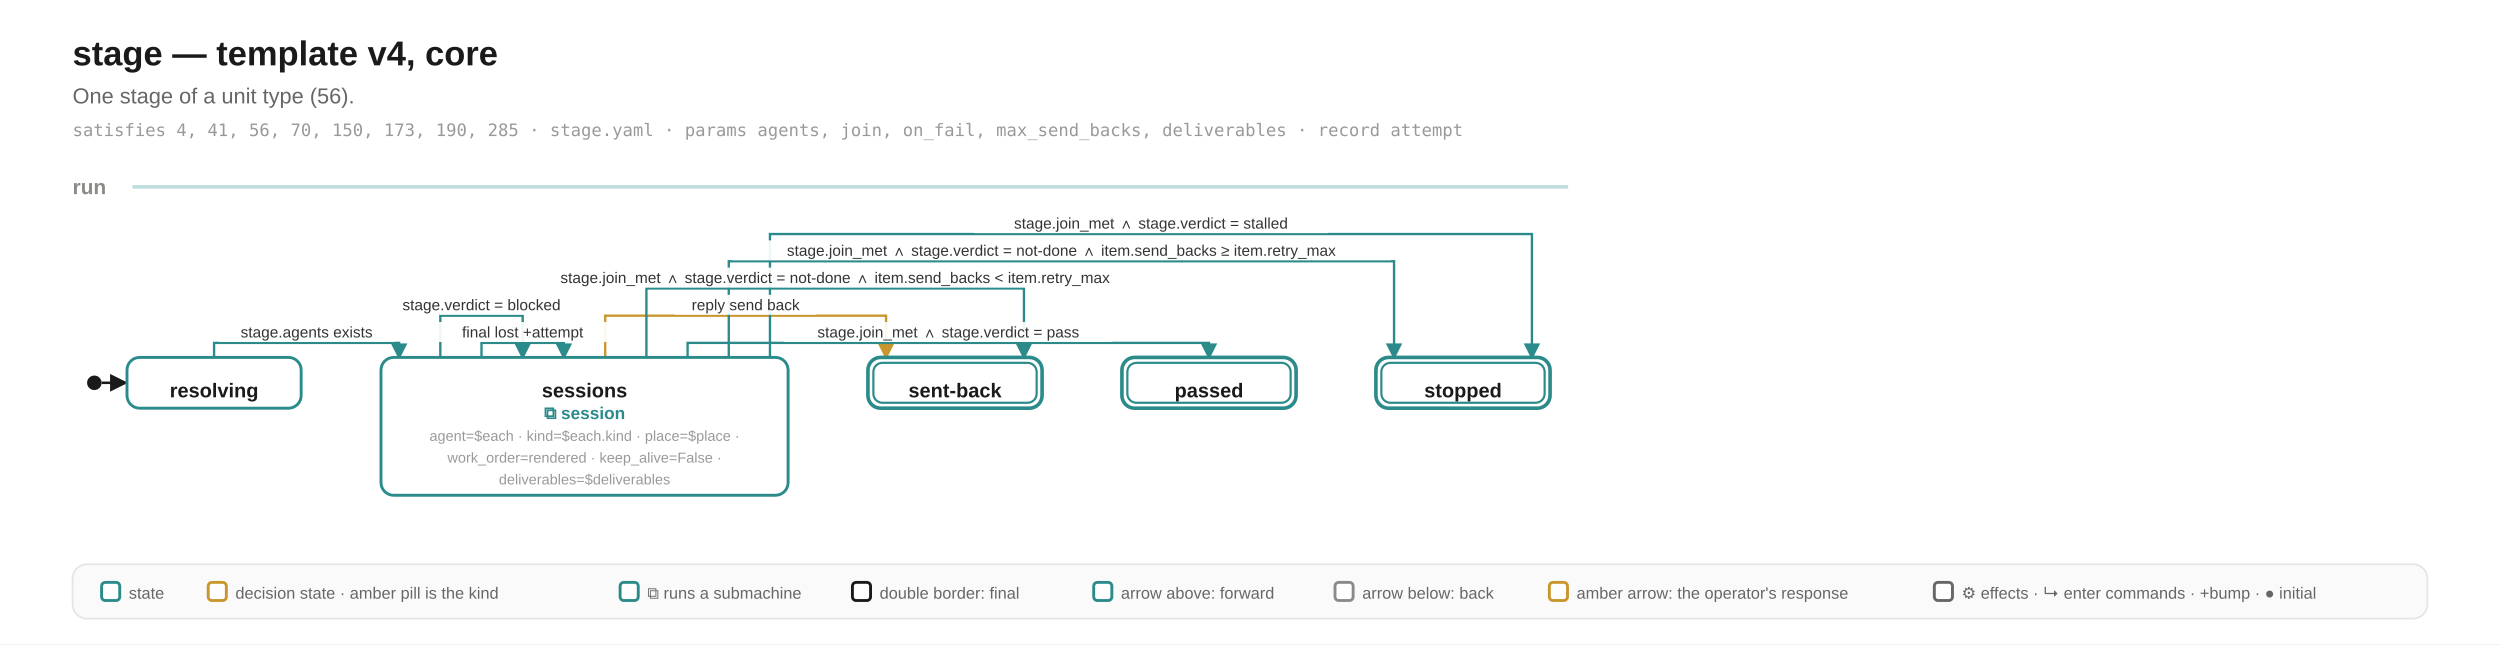
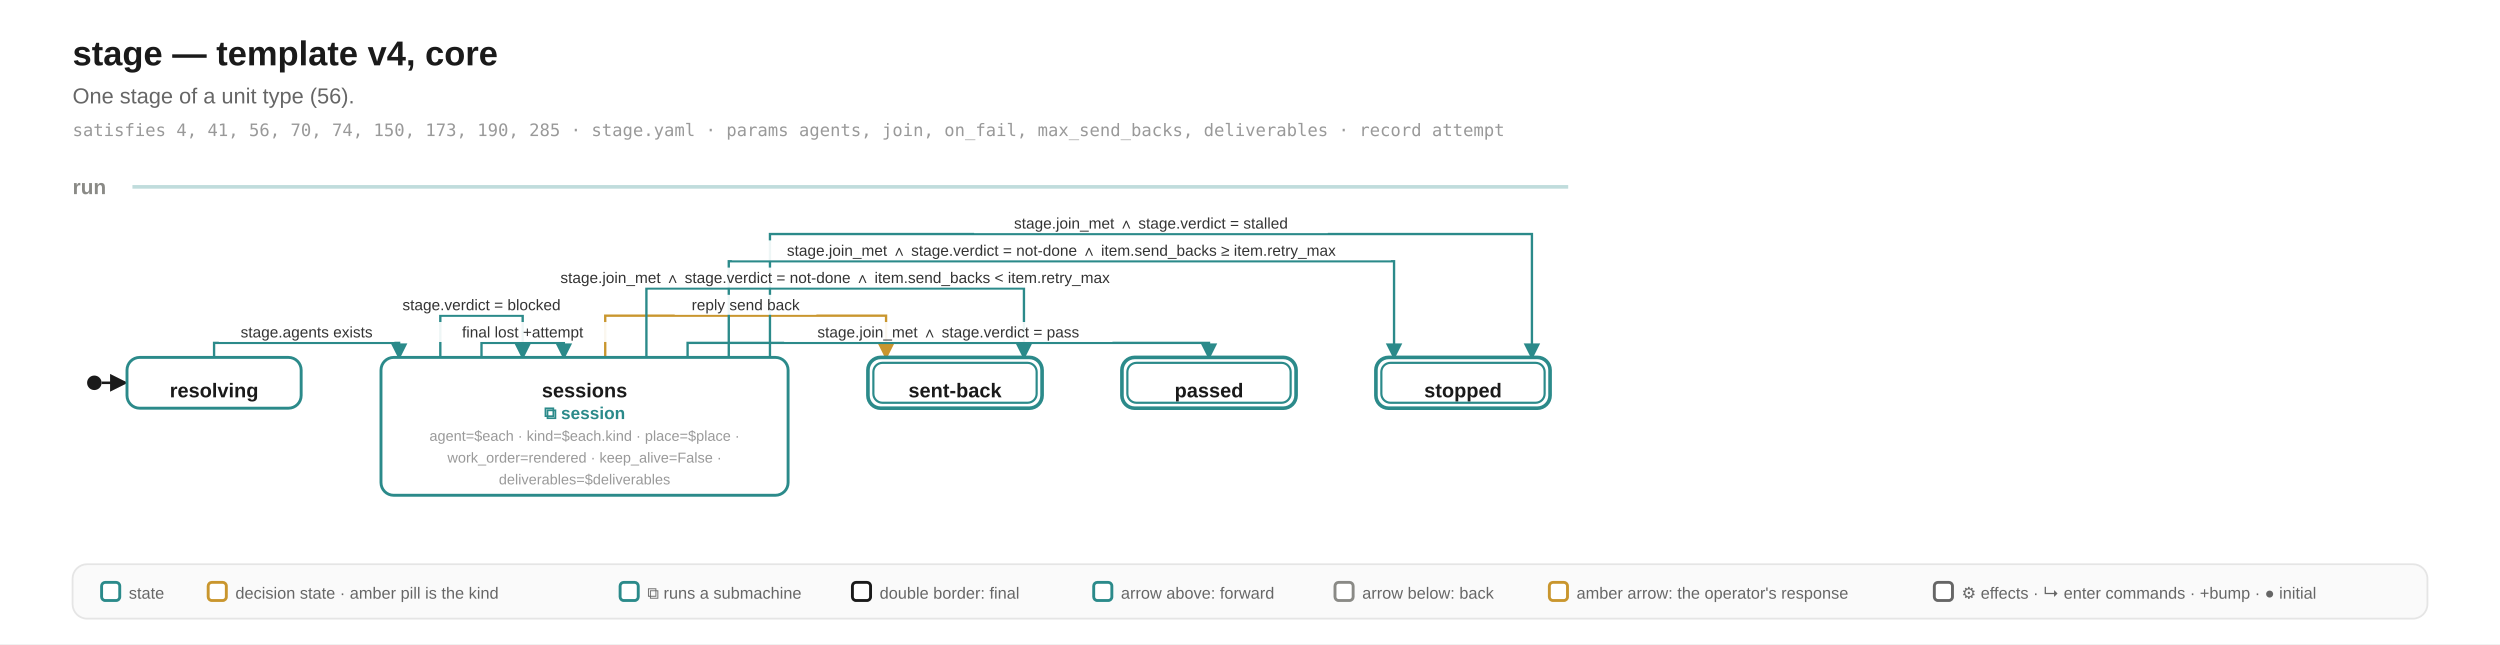
<svg xmlns="http://www.w3.org/2000/svg" width="1378" height="355" viewBox="0 0 1378 355" font-family="-apple-system, 'Helvetica Neue', Arial, sans-serif">
  <defs>
    <marker id="mB" viewBox="0 0 10 10" refX="8.5" refY="5" markerWidth="7" markerHeight="7" orient="auto-start-reverse">
      <path d="M0 0L10 5L0 10z" fill="#4a7fb5" />
    </marker>
    <marker id="mT" viewBox="0 0 10 10" refX="8.5" refY="5" markerWidth="7" markerHeight="7" orient="auto-start-reverse">
      <path d="M0 0L10 5L0 10z" fill="#2b8a8a" />
    </marker>
    <marker id="mG" viewBox="0 0 10 10" refX="8.5" refY="5" markerWidth="7" markerHeight="7" orient="auto-start-reverse">
      <path d="M0 0L10 5L0 10z" fill="#8a8a86" />
    </marker>
    <marker id="mA" viewBox="0 0 10 10" refX="8.5" refY="5" markerWidth="7" markerHeight="7" orient="auto-start-reverse">
      <path d="M0 0L10 5L0 10z" fill="#c9962e" />
    </marker>
    <marker id="mI" viewBox="0 0 10 10" refX="8.5" refY="5" markerWidth="7" markerHeight="7" orient="auto-start-reverse">
      <path d="M0 0L10 5L0 10z" fill="#1a1a1a" />
    </marker>
  </defs>
  <rect width="1378" height="355" fill="#fff" />
  <text x="40" y="36" font-size="19" font-weight="700" fill="#1a1a1a">stage — template v4, core</text>
  <text x="40" y="57" font-size="12" fill="#666">One stage of a unit type (56).</text>
-   <text x="40" y="75" font-size="9.5" font-family="monospace" fill="#999">satisfies 4, 41, 56, 70, 150, 173, 190, 285 · stage.yaml · params agents, join, on_fail, max_send_backs, deliverables · record attempt</text>
+   <text x="40" y="75" font-size="9.5" font-family="monospace" fill="#999">satisfies 4, 41, 56, 70, 74, 150, 173, 190, 285 · stage.yaml · params agents, join, on_fail, max_send_backs, deliverables · record attempt</text>
  <text x="40" y="107" font-size="11.5" font-weight="700" fill="#8a8a86">run</text>
  <line x1="73" y1="103" x2="864.4" y2="103" stroke="#2b8a8a" stroke-width="2" opacity="0.3" />
  <circle cx="52.0" cy="211.0" r="4" fill="#1a1a1a" />
  <line x1="56.0" y1="211.0" x2="69.0" y2="211.0" stroke="#1a1a1a" stroke-width="1.4" marker-end="url(#mI)" />
  <path d="M118.0,197.0 V189.0 H220.0 V197.0" fill="none" stroke="#2b8a8a" stroke-width="1.3" marker-end="url(#mT)" />
  <path d="M242.7,197.0 V174.0 H288.1 V197.0" fill="none" stroke="#2b8a8a" stroke-width="1.3" marker-end="url(#mT)" />
  <path d="M333.6,197.0 V174.0 H488.4 V197.0" fill="none" stroke="#c9962e" stroke-width="1.3" marker-end="url(#mA)" />
  <path d="M265.4,197.0 V189.0 H310.8 V197.0" fill="none" stroke="#2b8a8a" stroke-width="1.3" marker-end="url(#mT)" />
  <path d="M379.0,197.0 V189.0 H666.4 V197.0" fill="none" stroke="#2b8a8a" stroke-width="1.3" marker-end="url(#mT)" />
  <path d="M356.3,197.0 V159.0 H564.4 V197.0" fill="none" stroke="#2b8a8a" stroke-width="1.3" marker-end="url(#mT)" />
  <path d="M401.7,197.0 V144.0 H768.4 V197.0" fill="none" stroke="#2b8a8a" stroke-width="1.3" marker-end="url(#mT)" />
  <path d="M424.4,197.0 V129.0 H844.4 V197.0" fill="none" stroke="#2b8a8a" stroke-width="1.3" marker-end="url(#mT)" />
  <rect x="70.0" y="197.0" width="96.0" height="28.0" rx="7" fill="#fff" stroke="#2b8a8a" stroke-width="1.6" />
  <text x="118.0" y="219.0" font-size="11" fill="#1a1a1a" text-anchor="middle" font-weight="700">resolving</text>
  <rect x="210.0" y="197.0" width="224.4" height="76.0" rx="7" fill="#fff" stroke="#2b8a8a" stroke-width="1.6" />
  <text x="322.2" y="219.0" font-size="11" fill="#1a1a1a" text-anchor="middle" font-weight="700">sessions</text>
  <text x="322.2" y="231.0" font-size="9.5" fill="#2b8a8a" text-anchor="middle" font-weight="700">⧉ session</text>
  <text x="322.2" y="243.0" font-size="8" fill="#999" text-anchor="middle">agent=$each · kind=$each.kind · place=$place ·</text>
  <text x="322.2" y="255.0" font-size="8" fill="#999" text-anchor="middle">work_order=rendered · keep_alive=False ·</text>
  <text x="322.2" y="267.0" font-size="8" fill="#999" text-anchor="middle">deliverables=$deliverables</text>
  <rect x="478.4" y="197.0" width="96.0" height="28.0" rx="7" fill="#fff" stroke="#2b8a8a" stroke-width="2" />
  <rect x="481.4" y="200.0" width="90.0" height="22.0" rx="5" fill="none" stroke="#2b8a8a" stroke-width="1.2" />
  <text x="526.4" y="219.0" font-size="11" fill="#1a1a1a" text-anchor="middle" font-weight="700">sent-back</text>
  <rect x="618.4" y="197.0" width="96.0" height="28.0" rx="7" fill="#fff" stroke="#2b8a8a" stroke-width="2" />
  <rect x="621.4" y="200.0" width="90.0" height="22.0" rx="5" fill="none" stroke="#2b8a8a" stroke-width="1.2" />
  <text x="666.4" y="219.0" font-size="11" fill="#1a1a1a" text-anchor="middle" font-weight="700">passed</text>
  <rect x="758.4" y="197.0" width="96.0" height="28.0" rx="7" fill="#fff" stroke="#2b8a8a" stroke-width="2" />
  <rect x="761.4" y="200.0" width="90.0" height="22.0" rx="5" fill="none" stroke="#2b8a8a" stroke-width="1.2" />
  <text x="806.4" y="219.0" font-size="11" fill="#1a1a1a" text-anchor="middle" font-weight="700">stopped</text>
  <rect x="120.6" y="177.5" width="96.8" height="11" fill="#fff" opacity="0.92" />
  <text x="169.0" y="186.0" font-size="8.5" fill="#333" text-anchor="middle">stage.agents exists</text>
  <rect x="207.7" y="162.5" width="115.5" height="11" fill="#fff" opacity="0.92" />
  <text x="265.4" y="171.0" font-size="8.5" fill="#333" text-anchor="middle">stage.verdict = blocked</text>
  <rect x="371.9" y="162.5" width="78.1" height="11" fill="#fff" opacity="0.92" />
  <text x="411.0" y="171.0" font-size="8.5" fill="#333" text-anchor="middle">reply send back</text>
  <rect x="239.7" y="177.5" width="96.8" height="11" fill="#fff" opacity="0.92" />
  <text x="288.1" y="186.0" font-size="8.5" fill="#333" text-anchor="middle">final lost +attempt</text>
  <rect x="432.2" y="177.5" width="181.0" height="11" fill="#fff" opacity="0.92" />
  <text x="522.7" y="186.0" font-size="8.5" fill="#333" text-anchor="middle">stage.join_met ∧ stage.verdict = pass</text>
  <rect x="278.7" y="147.5" width="363.3" height="11" fill="#fff" opacity="0.92" />
  <text x="460.3" y="156.0" font-size="8.5" fill="#333" text-anchor="middle">stage.join_met ∧ stage.verdict = not-done ∧ item.send_backs &lt; item.retry_max</text>
  <rect x="403.4" y="132.5" width="363.3" height="11" fill="#fff" opacity="0.92" />
  <text x="585.0" y="141.0" font-size="8.5" fill="#333" text-anchor="middle">stage.join_met ∧ stage.verdict = not-done ∧ item.send_backs ≥ item.retry_max</text>
  <rect x="536.9" y="117.5" width="195.0" height="11" fill="#fff" opacity="0.92" />
  <text x="634.4" y="126.0" font-size="8.5" fill="#333" text-anchor="middle">stage.join_met ∧ stage.verdict = stalled</text>
  <rect x="40" y="311" width="1298" height="30" rx="8" fill="#fafafa" stroke="#e5e5e5" />
  <rect x="56" y="321" width="10" height="10" rx="2" fill="#fff" stroke="#2b8a8a" stroke-width="1.6" />
  <text x="71" y="330" font-size="9" fill="#666">state</text>
  <rect x="114.75" y="321" width="10" height="10" rx="2" fill="#fff" stroke="#c9962e" stroke-width="1.6" />
  <text x="129.75" y="330" font-size="9" fill="#666">decision state · amber pill is the kind</text>
  <rect x="341.8" y="321" width="10" height="10" rx="2" fill="#fff" stroke="#2b8a8a" stroke-width="1.6" />
  <text x="356.8" y="330" font-size="9" fill="#666">⧉ runs a submachine</text>
  <rect x="469.85" y="321" width="10" height="10" rx="2" fill="#fff" stroke="#1a1a1a" stroke-width="1.6" />
  <text x="484.85" y="330" font-size="9" fill="#666">double border: final</text>
  <rect x="602.85" y="321" width="10" height="10" rx="2" fill="#fff" stroke="#2b8a8a" stroke-width="1.6" />
  <text x="617.85" y="330" font-size="9" fill="#666">arrow above: forward</text>
  <rect x="735.85" y="321" width="10" height="10" rx="2" fill="#fff" stroke="#8a8a86" stroke-width="1.6" />
  <text x="750.85" y="330" font-size="9" fill="#666">arrow below: back</text>
  <rect x="854.0" y="321" width="10" height="10" rx="2" fill="#fff" stroke="#c9962e" stroke-width="1.6" />
  <text x="869.0" y="330" font-size="9" fill="#666">amber arrow: the operator's response</text>
  <rect x="1066.2" y="321" width="10" height="10" rx="2" fill="#fff" stroke="#666" stroke-width="1.6" />
  <text x="1081.2" y="330" font-size="9" fill="#666">⚙ effects · ↳ enter commands · +bump · ● initial</text>
</svg>
